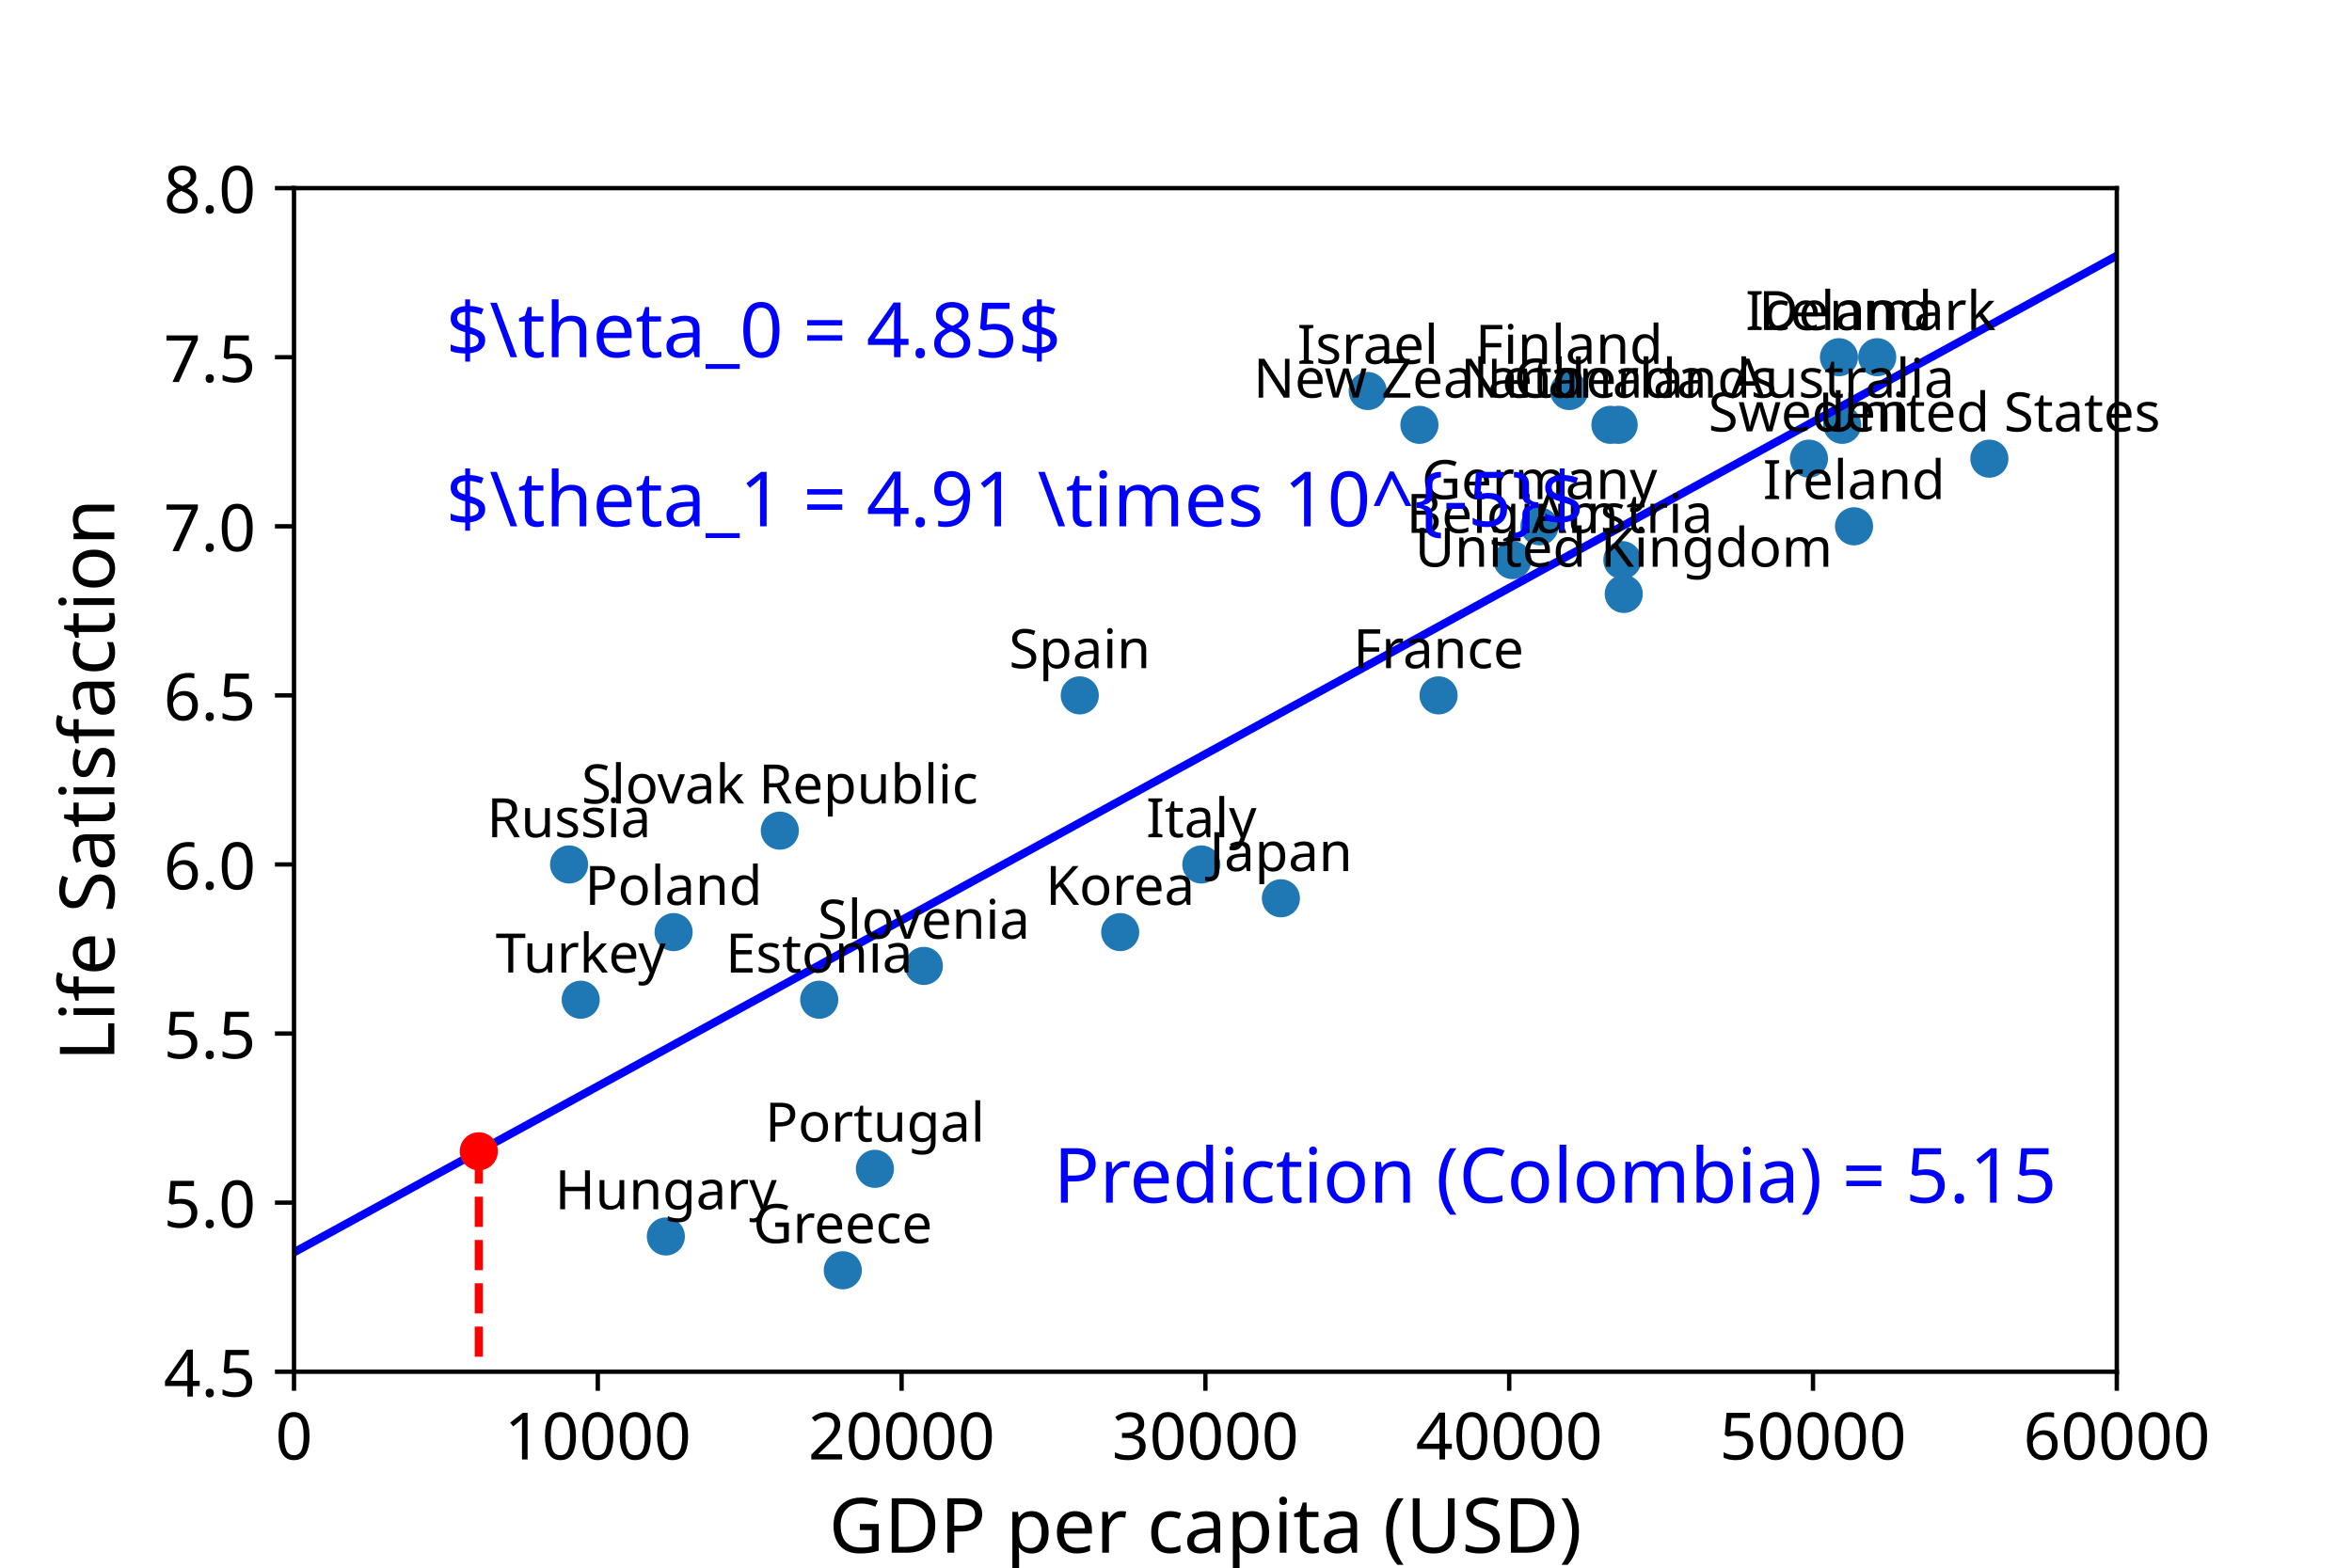
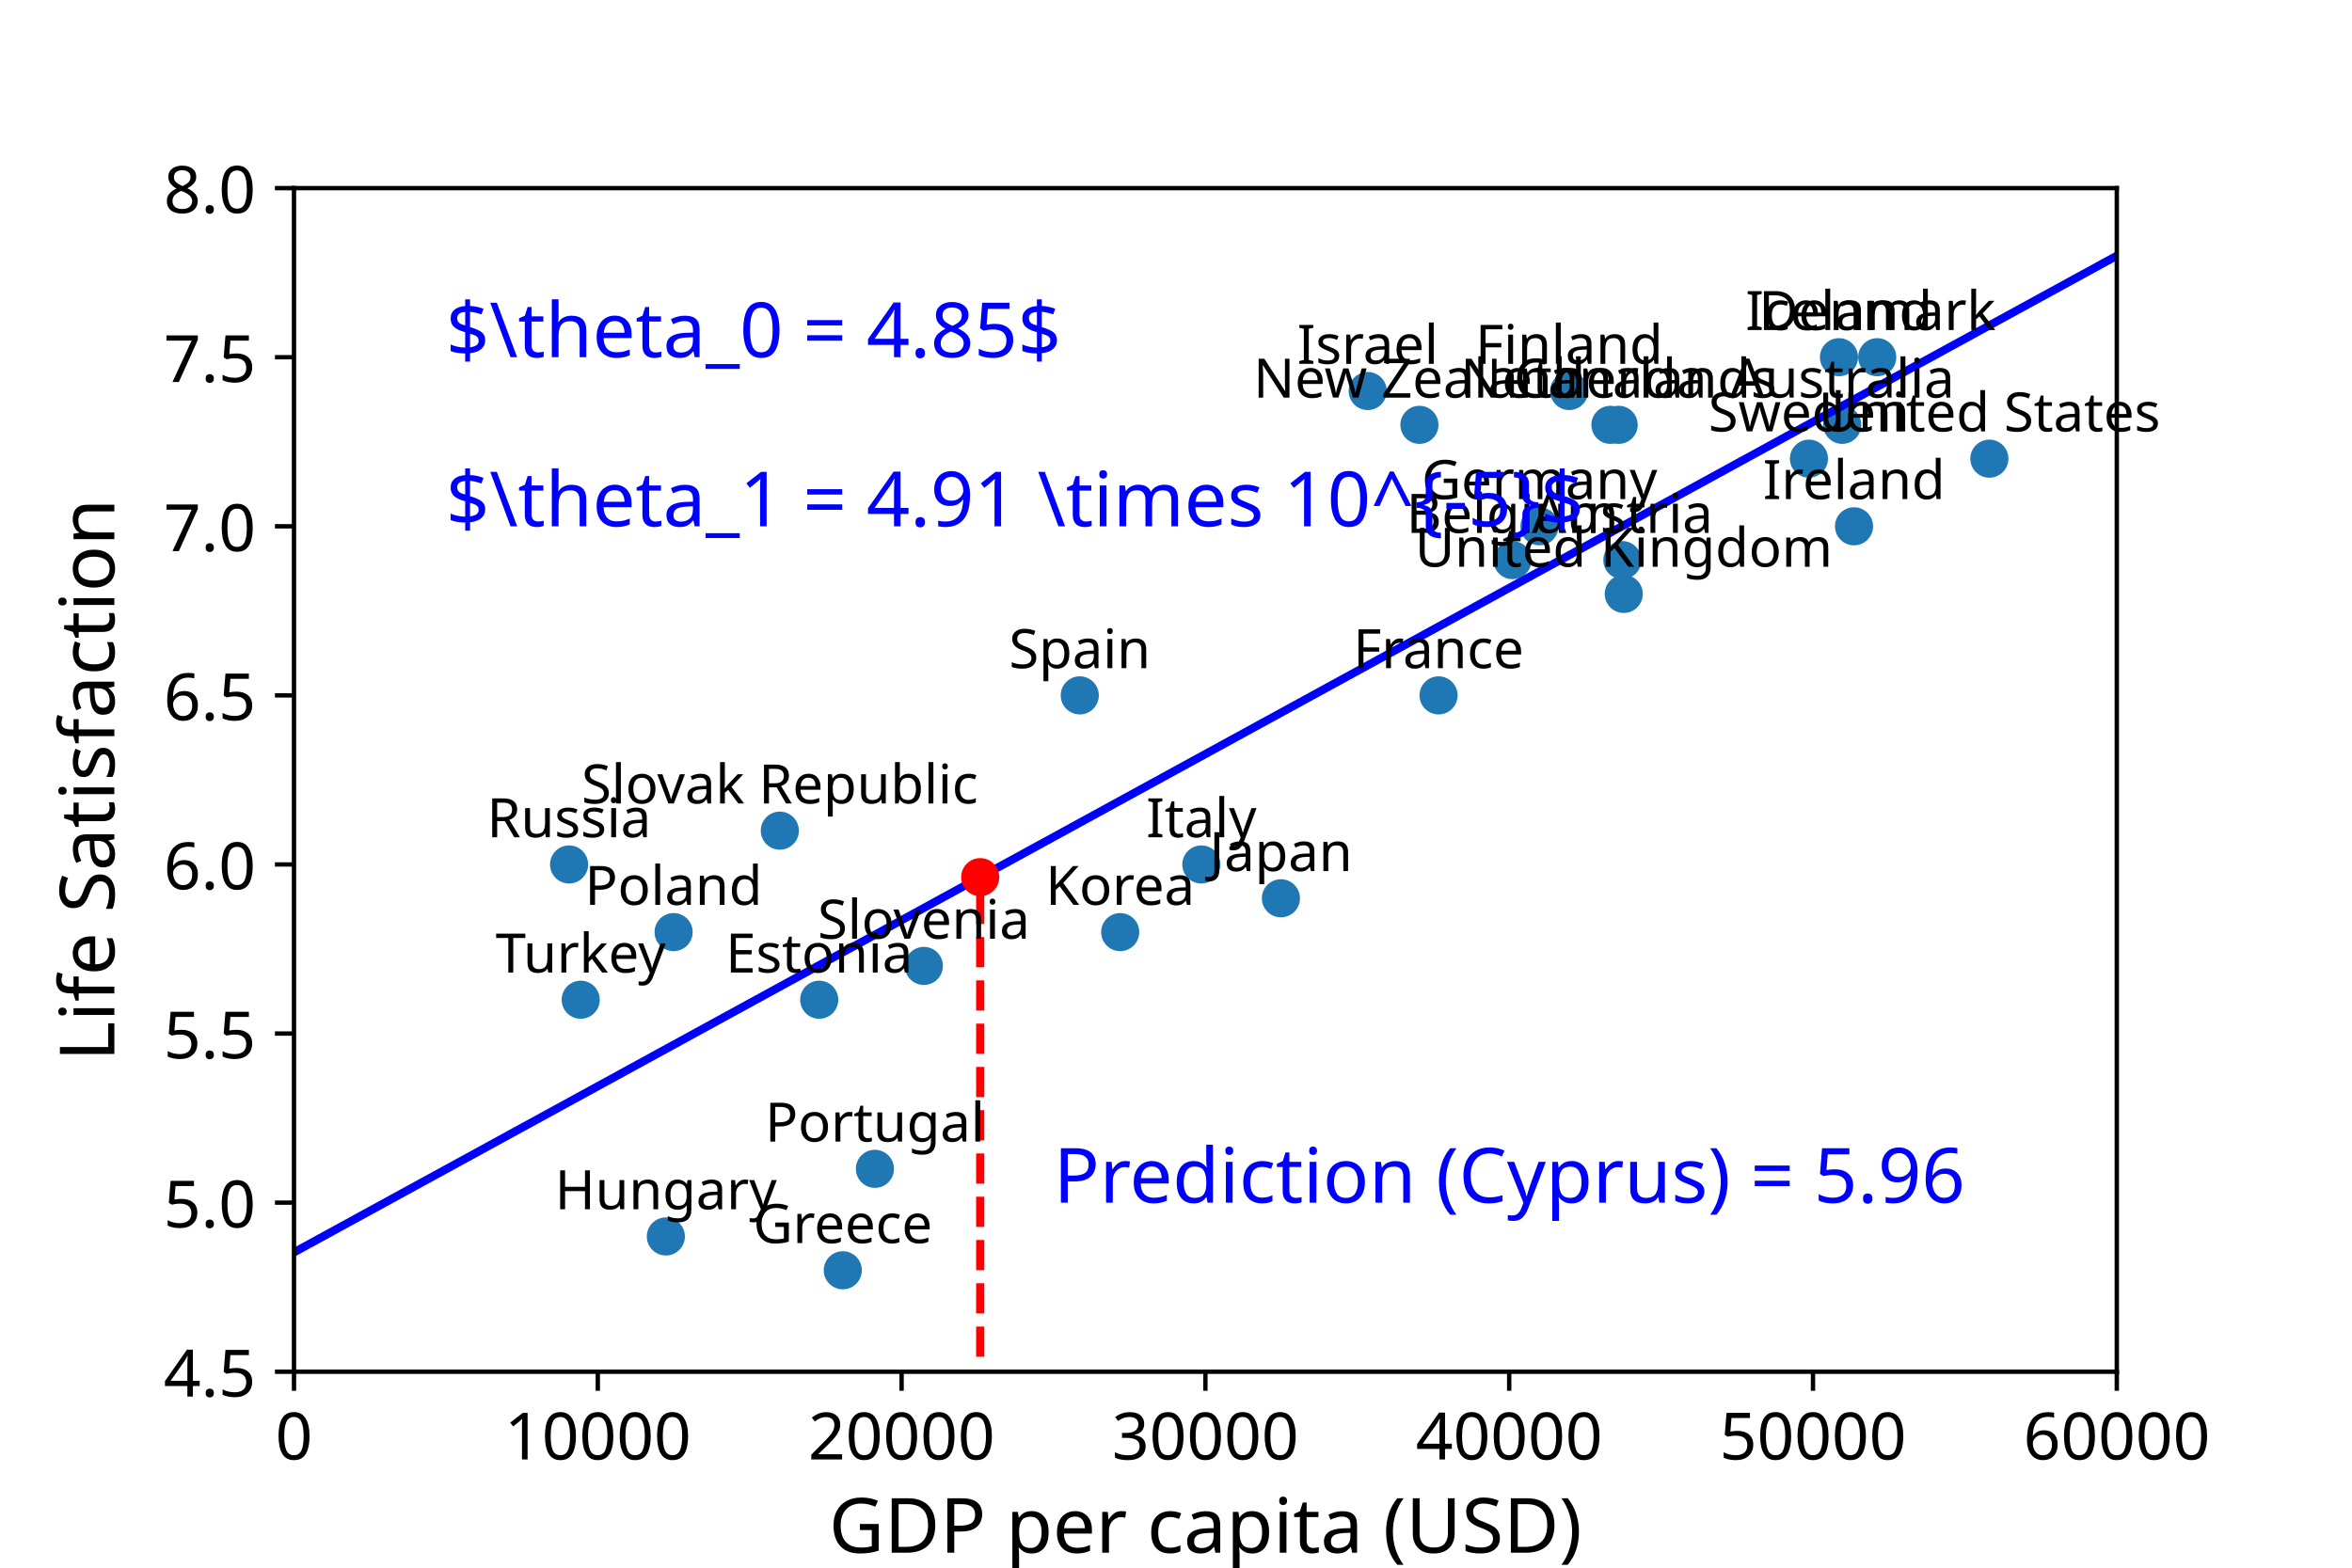
<svg xmlns="http://www.w3.org/2000/svg" xmlns:xlink="http://www.w3.org/1999/xlink" width="432pt" height="288pt" viewBox="0 0 432 288" version="1.1">
  <defs>
    <style type="text/css">*{stroke-linejoin: round; stroke-linecap: butt}</style>
  </defs>
  <g id="figure_1">
    <g id="patch_1">
      <path d="M 0 288  L 432 288  L 432 0  L 0 0  L 0 288  z " style="fill: none" />
    </g>
    <g id="axes_1">
      <g id="patch_2">
        <path d="M 54 252  L 388.8 252  L 388.8 34.56  L 54 34.56  L 54 252  z " style="fill: none" />
      </g>
      <g id="PathCollection_1">
        <defs>
-           <path id="ma5b07990a5" d="M 0 3  C 0.796 3 1.559 2.684 2.121 2.121  C 2.684 1.559 3 0.796 3 0  C 3 -0.796 2.684 -1.559 2.121 -2.121  C 1.559 -2.684 0.796 -3 0 -3  C -0.796 -3 -1.559 -2.684 -2.121 -2.121  C -2.684 -1.559 -3 -0.796 -3 0  C -3 0.796 -2.684 1.559 -2.121 2.121  C -1.559 2.684 -0.796 3 0 3  z " style="stroke: #1f77b4" />
+           <path id="ma509bc8c18" d="M 0 3  C 0.796 3 1.559 2.684 2.121 2.121  C 2.684 1.559 3 0.796 3 0  C 3 -0.796 2.684 -1.559 2.121 -2.121  C 1.559 -2.684 0.796 -3 0 -3  C -0.796 -3 -1.559 -2.684 -2.121 -2.121  C -2.684 -1.559 -3 -0.796 -3 0  C -3 0.796 -2.684 1.559 -2.121 2.121  C -1.559 2.684 -0.796 3 0 3  z " style="stroke: #1f77b4" />
        </defs>
-         <g clip-path="url(#pcd6b14c18b)">
-           <use xlink:href="#ma5b07990a5" x="104.526" y="158.811" style="fill: #1f77b4; stroke: #1f77b4" />
-           <use xlink:href="#ma5b07990a5" x="106.661" y="183.662" style="fill: #1f77b4; stroke: #1f77b4" />
-           <use xlink:href="#ma5b07990a5" x="122.299" y="227.15" style="fill: #1f77b4; stroke: #1f77b4" />
-           <use xlink:href="#ma5b07990a5" x="123.724" y="171.237" style="fill: #1f77b4; stroke: #1f77b4" />
-           <use xlink:href="#ma5b07990a5" x="143.234" y="152.599" style="fill: #1f77b4; stroke: #1f77b4" />
-           <use xlink:href="#ma5b07990a5" x="150.468" y="183.662" style="fill: #1f77b4; stroke: #1f77b4" />
-           <use xlink:href="#ma5b07990a5" x="154.799" y="233.362" style="fill: #1f77b4; stroke: #1f77b4" />
-           <use xlink:href="#ma5b07990a5" x="160.698" y="214.725" style="fill: #1f77b4; stroke: #1f77b4" />
-           <use xlink:href="#ma5b07990a5" x="169.687" y="177.449" style="fill: #1f77b4; stroke: #1f77b4" />
-           <use xlink:href="#ma5b07990a5" x="198.325" y="127.749" style="fill: #1f77b4; stroke: #1f77b4" />
-           <use xlink:href="#ma5b07990a5" x="205.749" y="171.237" style="fill: #1f77b4; stroke: #1f77b4" />
-           <use xlink:href="#ma5b07990a5" x="220.656" y="158.811" style="fill: #1f77b4; stroke: #1f77b4" />
-           <use xlink:href="#ma5b07990a5" x="235.269" y="165.024" style="fill: #1f77b4; stroke: #1f77b4" />
-           <use xlink:href="#ma5b07990a5" x="251.216" y="71.835" style="fill: #1f77b4; stroke: #1f77b4" />
-           <use xlink:href="#ma5b07990a5" x="260.71" y="78.048" style="fill: #1f77b4; stroke: #1f77b4" />
-           <use xlink:href="#ma5b07990a5" x="264.227" y="127.749" style="fill: #1f77b4; stroke: #1f77b4" />
-           <use xlink:href="#ma5b07990a5" x="277.795" y="102.898" style="fill: #1f77b4; stroke: #1f77b4" />
-           <use xlink:href="#ma5b07990a5" x="282.761" y="96.686" style="fill: #1f77b4; stroke: #1f77b4" />
-           <use xlink:href="#ma5b07990a5" x="288.215" y="71.835" style="fill: #1f77b4; stroke: #1f77b4" />
-           <use xlink:href="#ma5b07990a5" x="295.792" y="78.048" style="fill: #1f77b4; stroke: #1f77b4" />
-           <use xlink:href="#ma5b07990a5" x="297.305" y="78.048" style="fill: #1f77b4; stroke: #1f77b4" />
-           <use xlink:href="#ma5b07990a5" x="297.98" y="102.898" style="fill: #1f77b4; stroke: #1f77b4" />
-           <use xlink:href="#ma5b07990a5" x="298.24" y="109.111" style="fill: #1f77b4; stroke: #1f77b4" />
-           <use xlink:href="#ma5b07990a5" x="332.254" y="84.261" style="fill: #1f77b4; stroke: #1f77b4" />
-           <use xlink:href="#ma5b07990a5" x="337.769" y="65.623" style="fill: #1f77b4; stroke: #1f77b4" />
-           <use xlink:href="#ma5b07990a5" x="338.367" y="78.048" style="fill: #1f77b4; stroke: #1f77b4" />
-           <use xlink:href="#ma5b07990a5" x="340.537" y="96.686" style="fill: #1f77b4; stroke: #1f77b4" />
-           <use xlink:href="#ma5b07990a5" x="344.797" y="65.623" style="fill: #1f77b4; stroke: #1f77b4" />
-           <use xlink:href="#ma5b07990a5" x="365.393" y="84.261" style="fill: #1f77b4; stroke: #1f77b4" />
+         <g clip-path="url(#pcf306b602e)">
+           <use xlink:href="#ma509bc8c18" x="104.526" y="158.811" style="fill: #1f77b4; stroke: #1f77b4" />
+           <use xlink:href="#ma509bc8c18" x="106.661" y="183.662" style="fill: #1f77b4; stroke: #1f77b4" />
+           <use xlink:href="#ma509bc8c18" x="122.299" y="227.15" style="fill: #1f77b4; stroke: #1f77b4" />
+           <use xlink:href="#ma509bc8c18" x="123.724" y="171.237" style="fill: #1f77b4; stroke: #1f77b4" />
+           <use xlink:href="#ma509bc8c18" x="143.234" y="152.599" style="fill: #1f77b4; stroke: #1f77b4" />
+           <use xlink:href="#ma509bc8c18" x="150.468" y="183.662" style="fill: #1f77b4; stroke: #1f77b4" />
+           <use xlink:href="#ma509bc8c18" x="154.799" y="233.362" style="fill: #1f77b4; stroke: #1f77b4" />
+           <use xlink:href="#ma509bc8c18" x="160.698" y="214.725" style="fill: #1f77b4; stroke: #1f77b4" />
+           <use xlink:href="#ma509bc8c18" x="169.687" y="177.449" style="fill: #1f77b4; stroke: #1f77b4" />
+           <use xlink:href="#ma509bc8c18" x="198.325" y="127.749" style="fill: #1f77b4; stroke: #1f77b4" />
+           <use xlink:href="#ma509bc8c18" x="205.749" y="171.237" style="fill: #1f77b4; stroke: #1f77b4" />
+           <use xlink:href="#ma509bc8c18" x="220.656" y="158.811" style="fill: #1f77b4; stroke: #1f77b4" />
+           <use xlink:href="#ma509bc8c18" x="235.269" y="165.024" style="fill: #1f77b4; stroke: #1f77b4" />
+           <use xlink:href="#ma509bc8c18" x="251.216" y="71.835" style="fill: #1f77b4; stroke: #1f77b4" />
+           <use xlink:href="#ma509bc8c18" x="260.71" y="78.048" style="fill: #1f77b4; stroke: #1f77b4" />
+           <use xlink:href="#ma509bc8c18" x="264.227" y="127.749" style="fill: #1f77b4; stroke: #1f77b4" />
+           <use xlink:href="#ma509bc8c18" x="277.795" y="102.898" style="fill: #1f77b4; stroke: #1f77b4" />
+           <use xlink:href="#ma509bc8c18" x="282.761" y="96.686" style="fill: #1f77b4; stroke: #1f77b4" />
+           <use xlink:href="#ma509bc8c18" x="288.215" y="71.835" style="fill: #1f77b4; stroke: #1f77b4" />
+           <use xlink:href="#ma509bc8c18" x="295.792" y="78.048" style="fill: #1f77b4; stroke: #1f77b4" />
+           <use xlink:href="#ma509bc8c18" x="297.305" y="78.048" style="fill: #1f77b4; stroke: #1f77b4" />
+           <use xlink:href="#ma509bc8c18" x="297.98" y="102.898" style="fill: #1f77b4; stroke: #1f77b4" />
+           <use xlink:href="#ma509bc8c18" x="298.24" y="109.111" style="fill: #1f77b4; stroke: #1f77b4" />
+           <use xlink:href="#ma509bc8c18" x="332.254" y="84.261" style="fill: #1f77b4; stroke: #1f77b4" />
+           <use xlink:href="#ma509bc8c18" x="337.769" y="65.623" style="fill: #1f77b4; stroke: #1f77b4" />
+           <use xlink:href="#ma509bc8c18" x="338.367" y="78.048" style="fill: #1f77b4; stroke: #1f77b4" />
+           <use xlink:href="#ma509bc8c18" x="340.537" y="96.686" style="fill: #1f77b4; stroke: #1f77b4" />
+           <use xlink:href="#ma509bc8c18" x="344.797" y="65.623" style="fill: #1f77b4; stroke: #1f77b4" />
+           <use xlink:href="#ma509bc8c18" x="365.393" y="84.261" style="fill: #1f77b4; stroke: #1f77b4" />
        </g>
      </g>
      <g id="matplotlib.axis_1">
        <g id="xtick_1">
          <g id="line2d_1">
            <defs>
-               <path id="m0d3b2d0c33" d="M 0 0  L 0 3.5  " style="stroke: #000000; stroke-width: 0.8" />
+               <path id="m9d9c27bbad" d="M 0 0  L 0 3.5  " style="stroke: #000000; stroke-width: 0.8" />
            </defs>
            <g>
-               <use xlink:href="#m0d3b2d0c33" x="54" y="252" style="stroke: #000000; stroke-width: 0.8" />
+               <use xlink:href="#m9d9c27bbad" x="54" y="252" style="stroke: #000000; stroke-width: 0.8" />
            </g>
          </g>
          <g id="text_1">
            <text style="font: 12px 'sans-serif'; text-anchor: middle" x="54" y="268.118" transform="rotate(-0, 54, 268.1181)">0</text>
          </g>
        </g>
        <g id="xtick_2">
          <g id="line2d_2">
            <g>
-               <use xlink:href="#m0d3b2d0c33" x="109.8" y="252" style="stroke: #000000; stroke-width: 0.8" />
+               <use xlink:href="#m9d9c27bbad" x="109.8" y="252" style="stroke: #000000; stroke-width: 0.8" />
            </g>
          </g>
          <g id="text_2">
            <text style="font: 12px 'sans-serif'; text-anchor: middle" x="109.8" y="268.118" transform="rotate(-0, 109.8, 268.1181)">10000</text>
          </g>
        </g>
        <g id="xtick_3">
          <g id="line2d_3">
            <g>
-               <use xlink:href="#m0d3b2d0c33" x="165.6" y="252" style="stroke: #000000; stroke-width: 0.8" />
+               <use xlink:href="#m9d9c27bbad" x="165.6" y="252" style="stroke: #000000; stroke-width: 0.8" />
            </g>
          </g>
          <g id="text_3">
            <text style="font: 12px 'sans-serif'; text-anchor: middle" x="165.6" y="268.118" transform="rotate(-0, 165.6, 268.1181)">20000</text>
          </g>
        </g>
        <g id="xtick_4">
          <g id="line2d_4">
            <g>
-               <use xlink:href="#m0d3b2d0c33" x="221.4" y="252" style="stroke: #000000; stroke-width: 0.8" />
+               <use xlink:href="#m9d9c27bbad" x="221.4" y="252" style="stroke: #000000; stroke-width: 0.8" />
            </g>
          </g>
          <g id="text_4">
            <text style="font: 12px 'sans-serif'; text-anchor: middle" x="221.4" y="268.118" transform="rotate(-0, 221.4, 268.1181)">30000</text>
          </g>
        </g>
        <g id="xtick_5">
          <g id="line2d_5">
            <g>
-               <use xlink:href="#m0d3b2d0c33" x="277.2" y="252" style="stroke: #000000; stroke-width: 0.8" />
+               <use xlink:href="#m9d9c27bbad" x="277.2" y="252" style="stroke: #000000; stroke-width: 0.8" />
            </g>
          </g>
          <g id="text_5">
            <text style="font: 12px 'sans-serif'; text-anchor: middle" x="277.2" y="268.118" transform="rotate(-0, 277.2, 268.1181)">40000</text>
          </g>
        </g>
        <g id="xtick_6">
          <g id="line2d_6">
            <g>
-               <use xlink:href="#m0d3b2d0c33" x="333" y="252" style="stroke: #000000; stroke-width: 0.8" />
+               <use xlink:href="#m9d9c27bbad" x="333" y="252" style="stroke: #000000; stroke-width: 0.8" />
            </g>
          </g>
          <g id="text_6">
            <text style="font: 12px 'sans-serif'; text-anchor: middle" x="333" y="268.118" transform="rotate(-0, 333, 268.1181)">50000</text>
          </g>
        </g>
        <g id="xtick_7">
          <g id="line2d_7">
            <g>
-               <use xlink:href="#m0d3b2d0c33" x="388.8" y="252" style="stroke: #000000; stroke-width: 0.8" />
+               <use xlink:href="#m9d9c27bbad" x="388.8" y="252" style="stroke: #000000; stroke-width: 0.8" />
            </g>
          </g>
          <g id="text_7">
            <text style="font: 12px 'sans-serif'; text-anchor: middle" x="388.8" y="268.118" transform="rotate(-0, 388.8, 268.1181)">60000</text>
          </g>
        </g>
        <g id="text_8">
          <text style="font: 14px 'sans-serif'; text-anchor: middle" x="221.4" y="285.252" transform="rotate(-0, 221.4, 285.2516)">GDP per capita (USD)</text>
        </g>
      </g>
      <g id="matplotlib.axis_2">
        <g id="ytick_1">
          <g id="line2d_8">
            <defs>
-               <path id="m3acba17ab6" d="M 0 0  L -3.5 0  " style="stroke: #000000; stroke-width: 0.8" />
+               <path id="m47ec6e97e3" d="M 0 0  L -3.5 0  " style="stroke: #000000; stroke-width: 0.8" />
            </defs>
            <g>
-               <use xlink:href="#m3acba17ab6" x="54" y="252" style="stroke: #000000; stroke-width: 0.8" />
+               <use xlink:href="#m47ec6e97e3" x="54" y="252" style="stroke: #000000; stroke-width: 0.8" />
            </g>
          </g>
          <g id="text_9">
            <text style="font: 12px 'sans-serif'; text-anchor: end" x="47" y="256.559" transform="rotate(-0, 47, 256.5591)">4.5</text>
          </g>
        </g>
        <g id="ytick_2">
          <g id="line2d_9">
            <g>
-               <use xlink:href="#m3acba17ab6" x="54" y="220.937" style="stroke: #000000; stroke-width: 0.8" />
+               <use xlink:href="#m47ec6e97e3" x="54" y="220.937" style="stroke: #000000; stroke-width: 0.8" />
            </g>
          </g>
          <g id="text_10">
            <text style="font: 12px 'sans-serif'; text-anchor: end" x="47" y="225.496" transform="rotate(-0, 47, 225.4962)">5.0</text>
          </g>
        </g>
        <g id="ytick_3">
          <g id="line2d_10">
            <g>
-               <use xlink:href="#m3acba17ab6" x="54" y="189.874" style="stroke: #000000; stroke-width: 0.8" />
+               <use xlink:href="#m47ec6e97e3" x="54" y="189.874" style="stroke: #000000; stroke-width: 0.8" />
            </g>
          </g>
          <g id="text_11">
            <text style="font: 12px 'sans-serif'; text-anchor: end" x="47" y="194.433" transform="rotate(-0, 47, 194.4333)">5.5</text>
          </g>
        </g>
        <g id="ytick_4">
          <g id="line2d_11">
            <g>
-               <use xlink:href="#m3acba17ab6" x="54" y="158.811" style="stroke: #000000; stroke-width: 0.8" />
+               <use xlink:href="#m47ec6e97e3" x="54" y="158.811" style="stroke: #000000; stroke-width: 0.8" />
            </g>
          </g>
          <g id="text_12">
            <text style="font: 12px 'sans-serif'; text-anchor: end" x="47" y="163.37" transform="rotate(-0, 47, 163.3705)">6.0</text>
          </g>
        </g>
        <g id="ytick_5">
          <g id="line2d_12">
            <g>
-               <use xlink:href="#m3acba17ab6" x="54" y="127.749" style="stroke: #000000; stroke-width: 0.8" />
+               <use xlink:href="#m47ec6e97e3" x="54" y="127.749" style="stroke: #000000; stroke-width: 0.8" />
            </g>
          </g>
          <g id="text_13">
            <text style="font: 12px 'sans-serif'; text-anchor: end" x="47" y="132.308" transform="rotate(-0, 47, 132.3076)">6.5</text>
          </g>
        </g>
        <g id="ytick_6">
          <g id="line2d_13">
            <g>
-               <use xlink:href="#m3acba17ab6" x="54" y="96.686" style="stroke: #000000; stroke-width: 0.8" />
+               <use xlink:href="#m47ec6e97e3" x="54" y="96.686" style="stroke: #000000; stroke-width: 0.8" />
            </g>
          </g>
          <g id="text_14">
            <text style="font: 12px 'sans-serif'; text-anchor: end" x="47" y="101.245" transform="rotate(-0, 47, 101.2448)">7.0</text>
          </g>
        </g>
        <g id="ytick_7">
          <g id="line2d_14">
            <g>
-               <use xlink:href="#m3acba17ab6" x="54" y="65.623" style="stroke: #000000; stroke-width: 0.8" />
+               <use xlink:href="#m47ec6e97e3" x="54" y="65.623" style="stroke: #000000; stroke-width: 0.8" />
            </g>
          </g>
          <g id="text_15">
            <text style="font: 12px 'sans-serif'; text-anchor: end" x="47" y="70.182" transform="rotate(-0, 47, 70.18192)">7.5</text>
          </g>
        </g>
        <g id="ytick_8">
          <g id="line2d_15">
            <g>
-               <use xlink:href="#m3acba17ab6" x="54" y="34.56" style="stroke: #000000; stroke-width: 0.8" />
+               <use xlink:href="#m47ec6e97e3" x="54" y="34.56" style="stroke: #000000; stroke-width: 0.8" />
            </g>
          </g>
          <g id="text_16">
            <text style="font: 12px 'sans-serif'; text-anchor: end" x="47" y="39.119" transform="rotate(-0, 47, 39.11906)">8.0</text>
          </g>
        </g>
        <g id="text_17">
          <text style="font: 14px 'sans-serif'; text-anchor: middle" x="21.005" y="143.28" transform="rotate(-90, 21.00469, 143.28)">Life Satisfaction</text>
        </g>
      </g>
      <g id="line2d_16">
-         <path d="M 54 230.066  L 388.8 46.986  L 388.8 46.986  " clip-path="url(#pcd6b14c18b)" style="fill: none; stroke: #0000ff; stroke-width: 1.5; stroke-linecap: square" />
+         <path d="M 54 230.066  L 388.8 46.986  L 388.8 46.986  " clip-path="url(#pcf306b602e)" style="fill: none; stroke: #0000ff; stroke-width: 1.5; stroke-linecap: square" />
      </g>
      <g id="line2d_17">
-         <path d="M 87.946 289  L 87.946 211.504  " clip-path="url(#pcd6b14c18b)" style="fill: none; stroke-dasharray: 5.55,2.4; stroke-dashoffset: 0; stroke: #ff0000; stroke-width: 1.5" />
+         <path d="M 180.038 289  L 180.038 161.144  " clip-path="url(#pcf306b602e)" style="fill: none; stroke-dasharray: 5.55,2.4; stroke-dashoffset: 0; stroke: #ff0000; stroke-width: 1.5" />
      </g>
      <g id="line2d_18">
        <defs>
-           <path id="m364c16178e" d="M 0 3  C 0.796 3 1.559 2.684 2.121 2.121  C 2.684 1.559 3 0.796 3 0  C 3 -0.796 2.684 -1.559 2.121 -2.121  C 1.559 -2.684 0.796 -3 0 -3  C -0.796 -3 -1.559 -2.684 -2.121 -2.121  C -2.684 -1.559 -3 -0.796 -3 0  C -3 0.796 -2.684 1.559 -2.121 2.121  C -1.559 2.684 -0.796 3 0 3  z " style="stroke: #ff0000" />
+           <path id="m7305e5a115" d="M 0 3  C 0.796 3 1.559 2.684 2.121 2.121  C 2.684 1.559 3 0.796 3 0  C 3 -0.796 2.684 -1.559 2.121 -2.121  C 1.559 -2.684 0.796 -3 0 -3  C -0.796 -3 -1.559 -2.684 -2.121 -2.121  C -2.684 -1.559 -3 -0.796 -3 0  C -3 0.796 -2.684 1.559 -2.121 2.121  C -1.559 2.684 -0.796 3 0 3  z " style="stroke: #ff0000" />
        </defs>
-         <g clip-path="url(#pcd6b14c18b)">
-           <use xlink:href="#m364c16178e" x="87.946" y="211.504" style="fill: #ff0000; stroke: #ff0000" />
+         <g clip-path="url(#pcf306b602e)">
+           <use xlink:href="#m7305e5a115" x="180.038" y="161.144" style="fill: #ff0000; stroke: #ff0000" />
        </g>
      </g>
      <g id="patch_3">
        <path d="M 54 252  L 54 34.56  " style="fill: none; stroke: #000000; stroke-width: 0.8; stroke-linejoin: miter; stroke-linecap: square" />
      </g>
      <g id="patch_4">
        <path d="M 388.8 252  L 388.8 34.56  " style="fill: none; stroke: #000000; stroke-width: 0.8; stroke-linejoin: miter; stroke-linecap: square" />
      </g>
      <g id="patch_5">
        <path d="M 54 252  L 388.8 252  " style="fill: none; stroke: #000000; stroke-width: 0.8; stroke-linejoin: miter; stroke-linecap: square" />
      </g>
      <g id="patch_6">
        <path d="M 54 34.56  L 388.8 34.56  " style="fill: none; stroke: #000000; stroke-width: 0.8; stroke-linejoin: miter; stroke-linecap: square" />
      </g>
      <g id="text_18">
        <text style="font: 10px 'sans-serif'; text-anchor: middle" x="104.526" y="153.811" transform="rotate(-0, 104.5264, 153.8114)">Russia</text>
      </g>
      <g id="text_19">
        <text style="font: 10px 'sans-serif'; text-anchor: middle" x="106.661" y="178.662" transform="rotate(-0, 106.6605, 178.6617)">Turkey</text>
      </g>
      <g id="text_20">
        <text style="font: 10px 'sans-serif'; text-anchor: middle" x="122.299" y="222.15" transform="rotate(-0, 122.2986, 222.1497)">Hungary</text>
      </g>
      <g id="text_21">
        <text style="font: 10px 'sans-serif'; text-anchor: middle" x="123.724" y="166.237" transform="rotate(-0, 123.724, 166.2366)">Poland</text>
      </g>
      <g id="text_22">
        <text style="font: 10px 'sans-serif'; text-anchor: middle" x="143.234" y="147.599" transform="rotate(-0, 143.2339, 147.5989)">Slovak Republic</text>
      </g>
      <g id="text_23">
        <text style="font: 10px 'sans-serif'; text-anchor: middle" x="150.468" y="178.662" transform="rotate(-0, 150.4675, 178.6617)">Estonia</text>
      </g>
      <g id="text_24">
        <text style="font: 10px 'sans-serif'; text-anchor: middle" x="154.799" y="228.362" transform="rotate(-0, 154.7987, 228.3623)">Greece</text>
      </g>
      <g id="text_25">
        <text style="font: 10px 'sans-serif'; text-anchor: middle" x="160.698" y="209.725" transform="rotate(-0, 160.6985, 209.7246)">Portugal</text>
      </g>
      <g id="text_26">
        <text style="font: 10px 'sans-serif'; text-anchor: middle" x="169.687" y="172.449" transform="rotate(-0, 169.6873, 172.4491)">Slovenia</text>
      </g>
      <g id="text_27">
        <text style="font: 10px 'sans-serif'; text-anchor: middle" x="198.325" y="122.749" transform="rotate(-0, 198.3251, 122.7486)">Spain</text>
      </g>
      <g id="text_28">
        <text style="font: 10px 'sans-serif'; text-anchor: middle" x="205.749" y="166.237" transform="rotate(-0, 205.7492, 166.2366)">Korea</text>
      </g>
      <g id="text_29">
        <text style="font: 10px 'sans-serif'; text-anchor: middle" x="220.656" y="153.811" transform="rotate(-0, 220.6555, 153.8114)">Italy</text>
      </g>
      <g id="text_30">
        <text style="font: 10px 'sans-serif'; text-anchor: middle" x="235.269" y="160.024" transform="rotate(-0, 235.2693, 160.024)">Japan</text>
      </g>
      <g id="text_31">
        <text style="font: 10px 'sans-serif'; text-anchor: middle" x="251.216" y="66.835" transform="rotate(-0, 251.2158, 66.83543)">Israel</text>
      </g>
      <g id="text_32">
        <text style="font: 10px 'sans-serif'; text-anchor: middle" x="260.71" y="73.048" transform="rotate(-0, 260.7105, 73.048)">New Zealand</text>
      </g>
      <g id="text_33">
        <text style="font: 10px 'sans-serif'; text-anchor: middle" x="264.227" y="122.749" transform="rotate(-0, 264.2265, 122.7486)">France</text>
      </g>
      <g id="text_34">
        <text style="font: 10px 'sans-serif'; text-anchor: middle" x="277.795" y="97.898" transform="rotate(-0, 277.795, 97.89829)">Belgium</text>
      </g>
      <g id="text_35">
        <text style="font: 10px 'sans-serif'; text-anchor: middle" x="282.761" y="91.686" transform="rotate(-0, 282.7605, 91.68571)">Germany</text>
      </g>
      <g id="text_36">
        <text style="font: 10px 'sans-serif'; text-anchor: middle" x="288.215" y="66.835" transform="rotate(-0, 288.2149, 66.83543)">Finland</text>
      </g>
      <g id="text_37">
        <text style="font: 10px 'sans-serif'; text-anchor: middle" x="295.792" y="73.048" transform="rotate(-0, 295.7923, 73.048)">Canada</text>
      </g>
      <g id="text_38">
        <text style="font: 10px 'sans-serif'; text-anchor: middle" x="297.305" y="73.048" transform="rotate(-0, 297.3054, 73.048)">Netherlands</text>
      </g>
      <g id="text_39">
        <text style="font: 10px 'sans-serif'; text-anchor: middle" x="297.98" y="97.898" transform="rotate(-0, 297.9801, 97.89829)">Austria</text>
      </g>
      <g id="text_40">
        <text style="font: 10px 'sans-serif'; text-anchor: middle" x="298.24" y="104.111" transform="rotate(-0, 298.2404, 104.1109)">United Kingdom</text>
      </g>
      <g id="text_41">
        <text style="font: 10px 'sans-serif'; text-anchor: middle" x="332.254" y="79.261" transform="rotate(-0, 332.2538, 79.26057)">Sweden</text>
      </g>
      <g id="text_42">
        <text style="font: 10px 'sans-serif'; text-anchor: middle" x="337.769" y="60.623" transform="rotate(-0, 337.7686, 60.62286)">Iceland</text>
      </g>
      <g id="text_43">
        <text style="font: 10px 'sans-serif'; text-anchor: middle" x="338.367" y="73.048" transform="rotate(-0, 338.3672, 73.048)">Australia</text>
      </g>
      <g id="text_44">
        <text style="font: 10px 'sans-serif'; text-anchor: middle" x="340.537" y="91.686" transform="rotate(-0, 340.5372, 91.68571)">Ireland</text>
      </g>
      <g id="text_45">
        <text style="font: 10px 'sans-serif'; text-anchor: middle" x="344.797" y="60.623" transform="rotate(-0, 344.797, 60.62286)">Denmark</text>
      </g>
      <g id="text_46">
        <text style="font: 10px 'sans-serif'; text-anchor: middle" x="365.393" y="79.261" transform="rotate(-0, 365.393, 79.26057)">United States</text>
      </g>
      <g id="text_47">
        <text style="fill: #0000ff; font: 14px 'sans-serif'; text-anchor: start" x="81.9" y="65.623" transform="rotate(-0, 81.9, 65.62286)">$\theta_0 = 4.85$</text>
      </g>
      <g id="text_48">
        <text style="fill: #0000ff; font: 14px 'sans-serif'; text-anchor: start" x="81.9" y="96.686" transform="rotate(-0, 81.9, 96.68571)">$\theta_1 = 4.91 \times 10^{-5}$</text>
      </g>
      <g id="text_49">
-         <text style="fill: #0000ff; font: 14px 'sans-serif'; text-anchor: start" x="193.5" y="220.937" transform="rotate(-0, 193.5, 220.9371)">Prediction (Colombia) = 5.15</text>
+         <text style="fill: #0000ff; font: 14px 'sans-serif'; text-anchor: start" x="193.5" y="220.937" transform="rotate(-0, 193.5, 220.9371)">Prediction (Cyprus) = 5.96</text>
      </g>
    </g>
  </g>
  <defs>
-     <clipPath id="pcd6b14c18b">
+     <clipPath id="pcf306b602e">
      <rect x="54" y="34.56" width="334.8" height="217.44" />
    </clipPath>
  </defs>
</svg>
